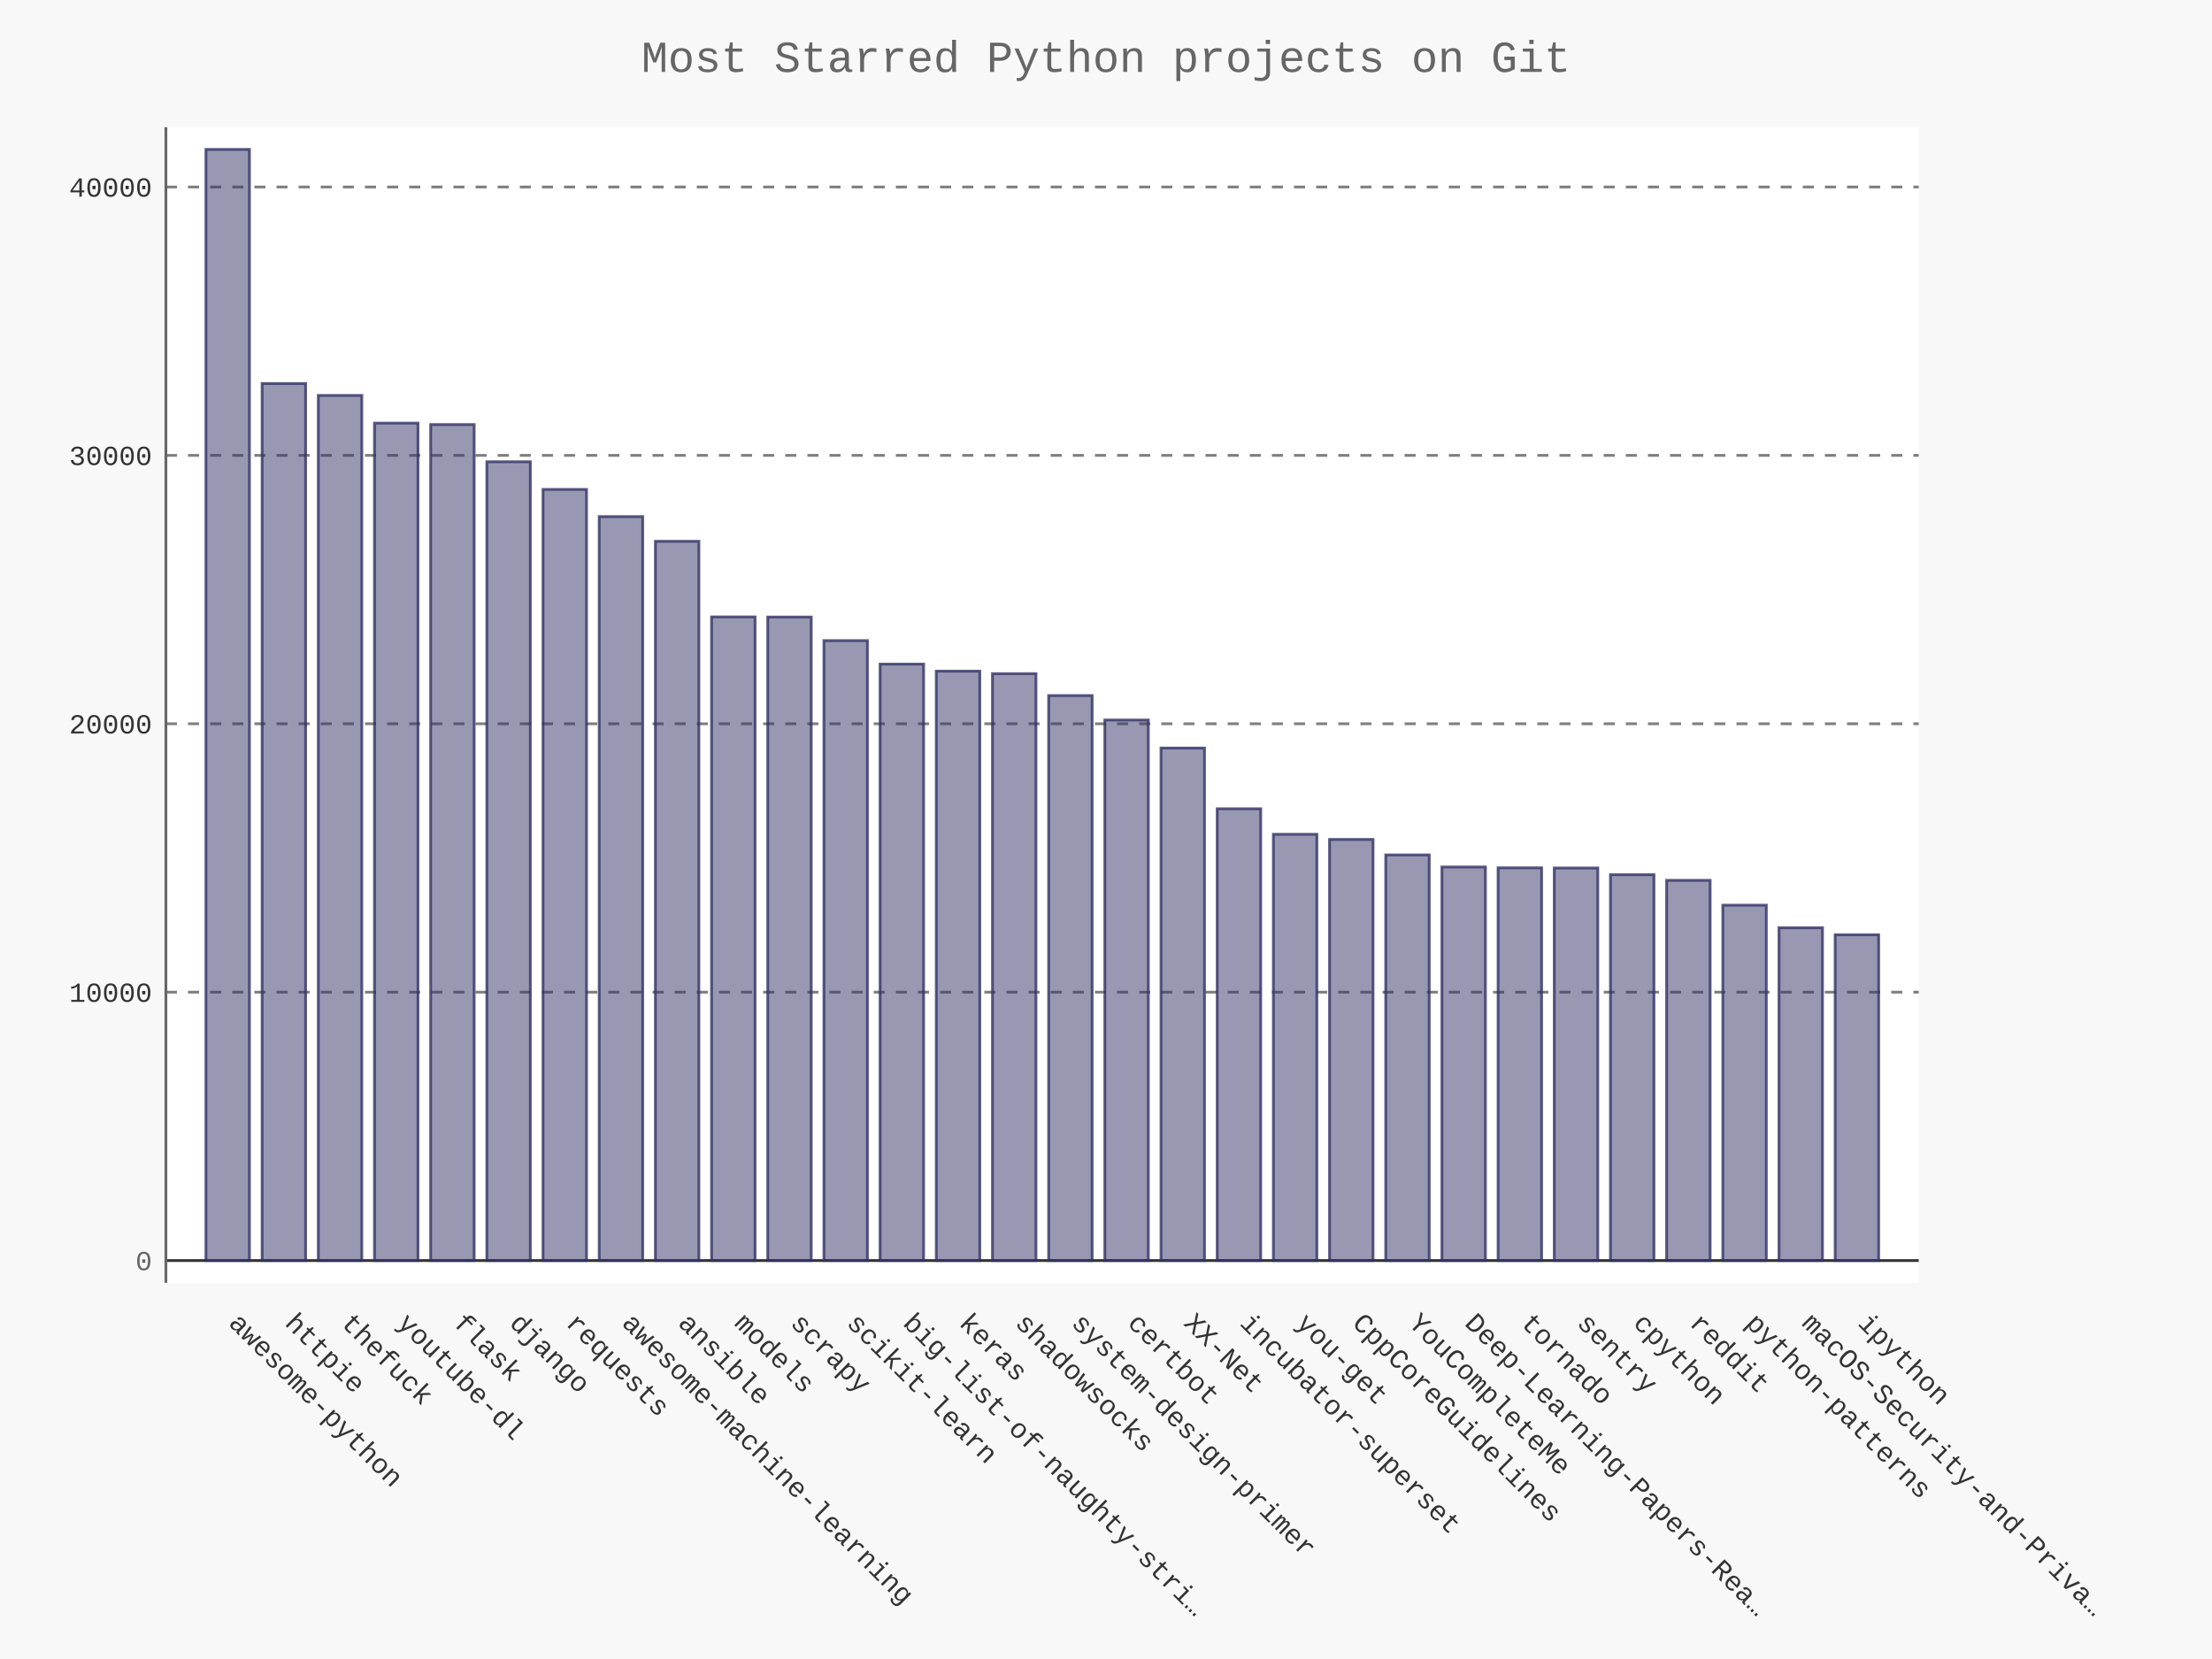
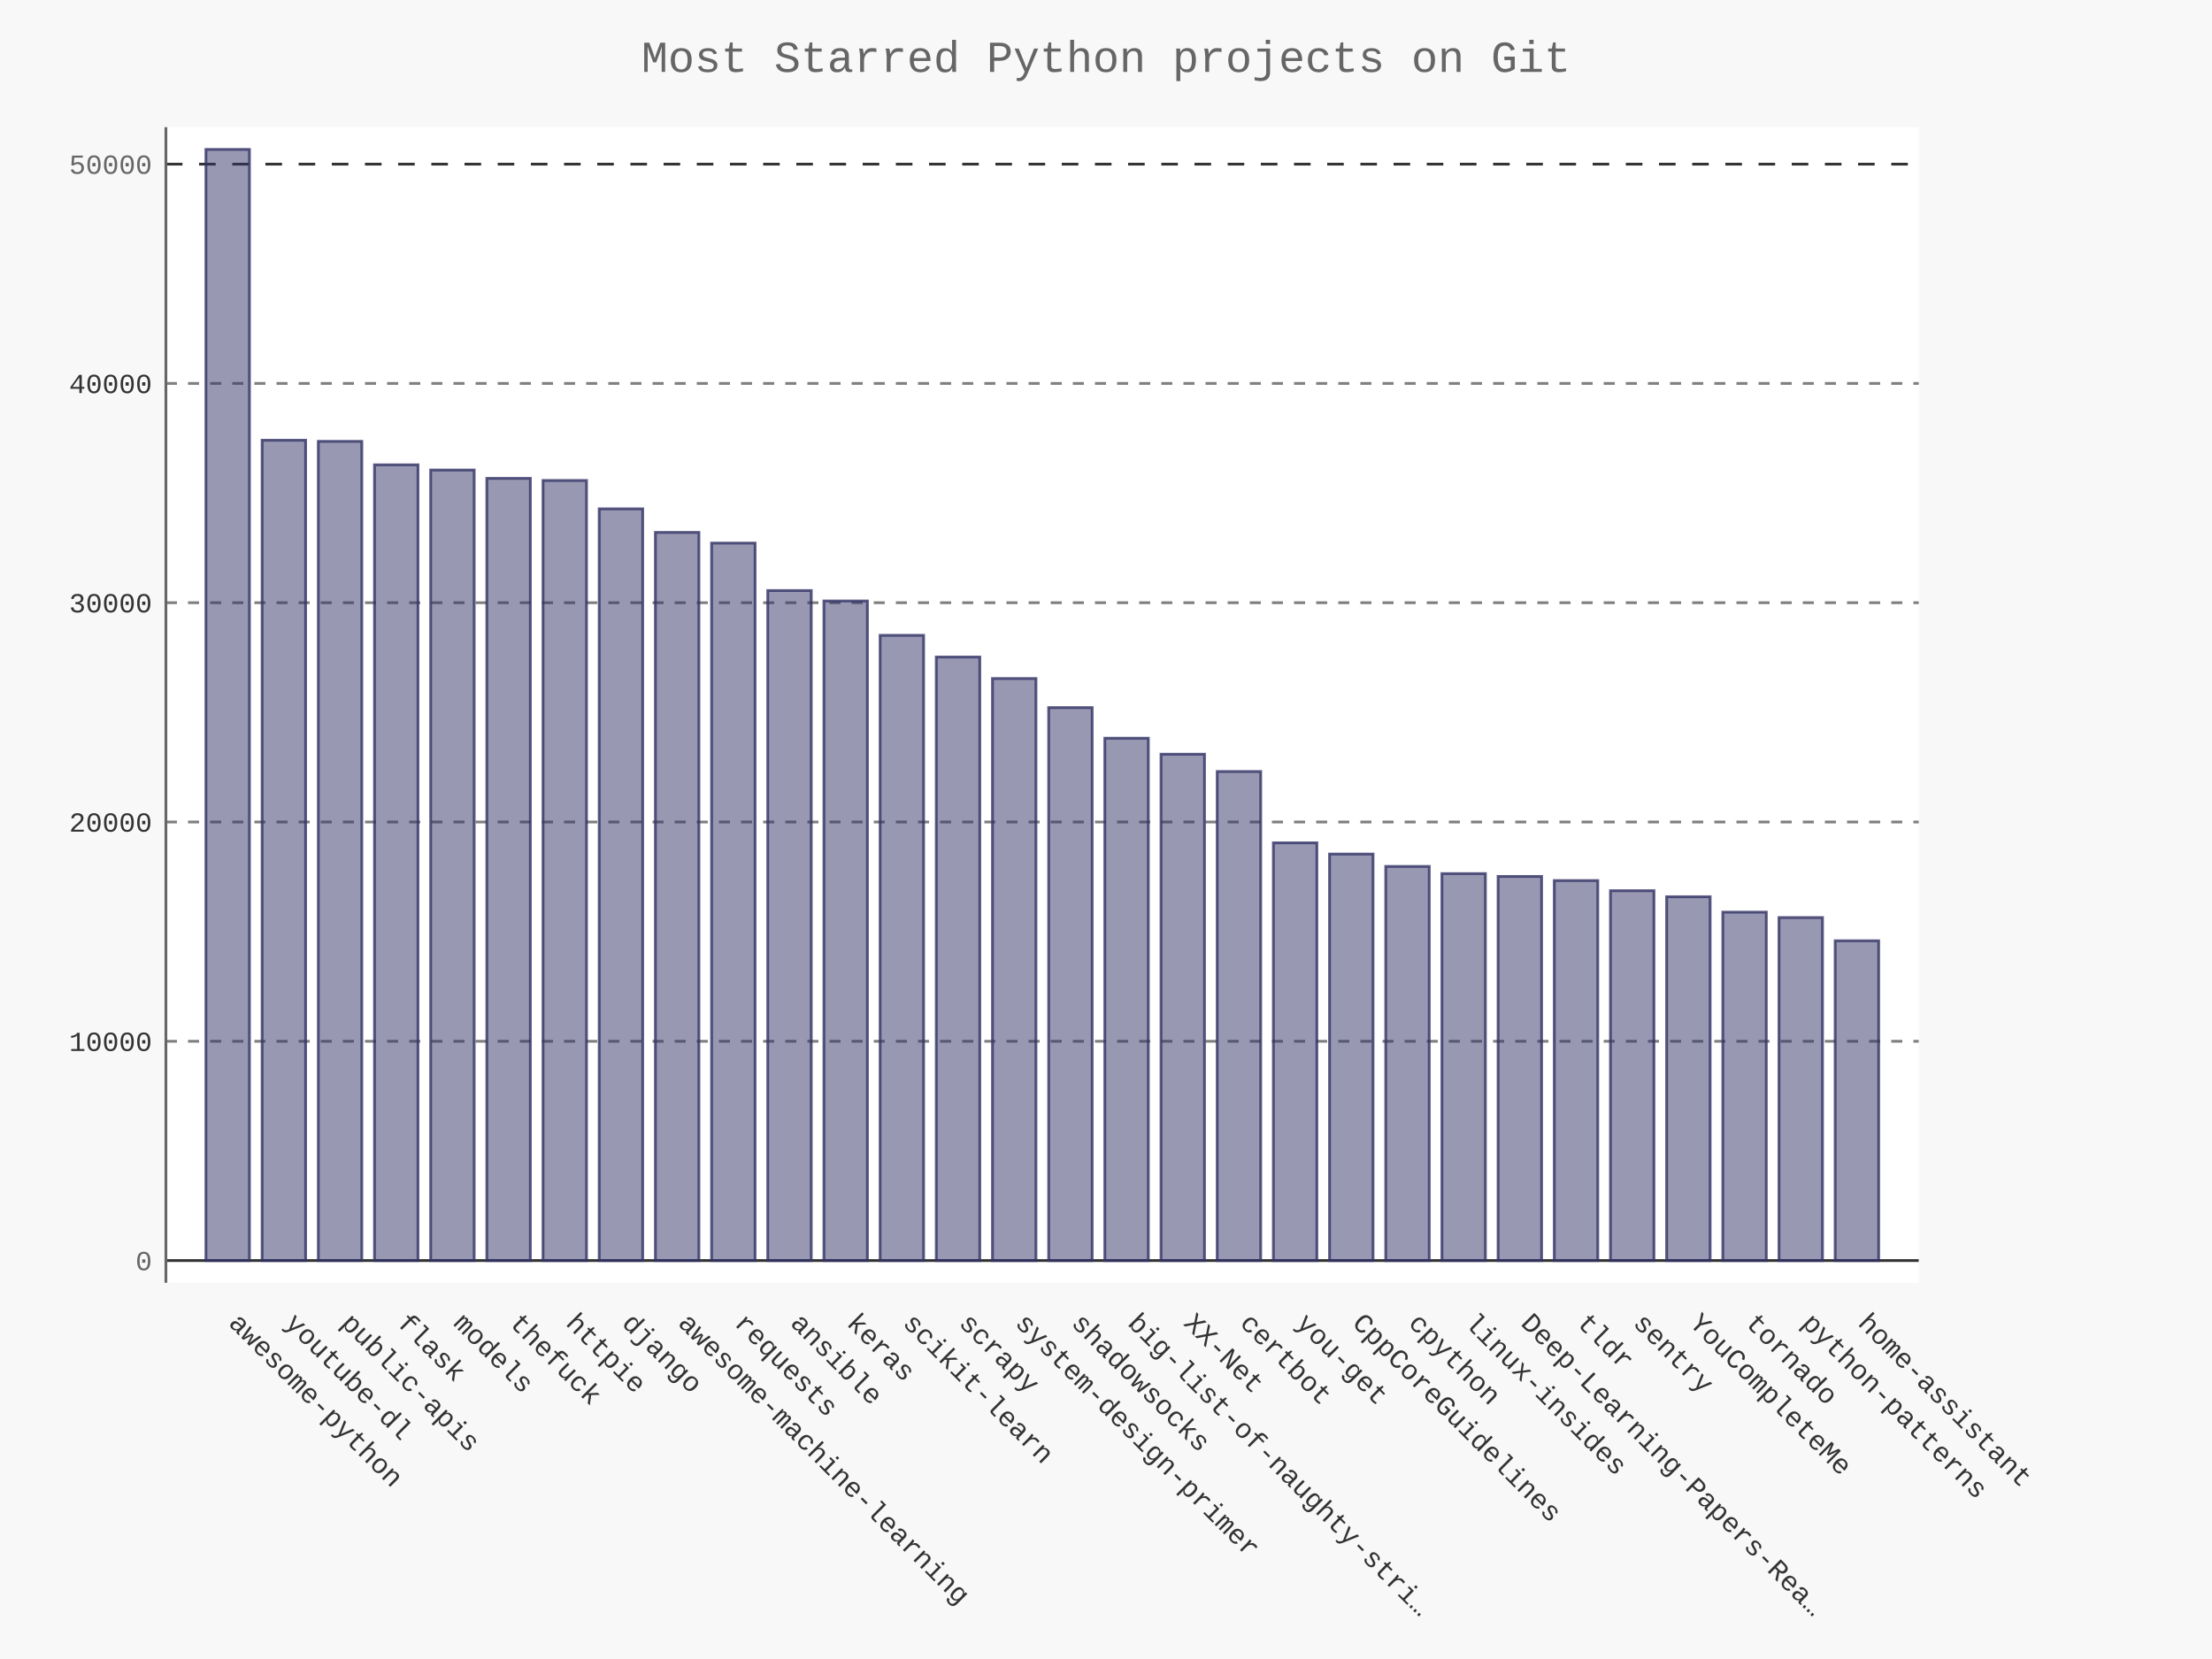
- <svg xmlns="http://www.w3.org/2000/svg" id="chart-572f6086-fde3-4adf-b93e-d4c67bb62455" class="pygal-chart" viewBox="0 0 800 600">
+ <svg xmlns="http://www.w3.org/2000/svg" id="chart-150a5e5c-9c2c-46eb-961f-26b9aa4d5cc7" class="pygal-chart" viewBox="0 0 800 600">
  <defs>
-     <style type="text/css">#chart-572f6086-fde3-4adf-b93e-d4c67bb62455{-webkit-user-select:none;-webkit-font-smoothing:antialiased;font-family:Consolas,"Liberation Mono",Menlo,Courier,monospace}#chart-572f6086-fde3-4adf-b93e-d4c67bb62455 .title{font-family:Consolas,"Liberation Mono",Menlo,Courier,monospace;font-size:16px}#chart-572f6086-fde3-4adf-b93e-d4c67bb62455 .legends .legend text{font-family:Consolas,"Liberation Mono",Menlo,Courier,monospace;font-size:14px}#chart-572f6086-fde3-4adf-b93e-d4c67bb62455 .axis text{font-family:Consolas,"Liberation Mono",Menlo,Courier,monospace;font-size:10px}#chart-572f6086-fde3-4adf-b93e-d4c67bb62455 .axis text.major{font-family:Consolas,"Liberation Mono",Menlo,Courier,monospace;font-size:10px}#chart-572f6086-fde3-4adf-b93e-d4c67bb62455 .text-overlay text.value{font-family:Consolas,"Liberation Mono",Menlo,Courier,monospace;font-size:16px}#chart-572f6086-fde3-4adf-b93e-d4c67bb62455 .text-overlay text.label{font-family:Consolas,"Liberation Mono",Menlo,Courier,monospace;font-size:10px}#chart-572f6086-fde3-4adf-b93e-d4c67bb62455 .tooltip{font-family:Consolas,"Liberation Mono",Menlo,Courier,monospace;font-size:14px}#chart-572f6086-fde3-4adf-b93e-d4c67bb62455 text.no_data{font-family:Consolas,"Liberation Mono",Menlo,Courier,monospace;font-size:64px}
- #chart-572f6086-fde3-4adf-b93e-d4c67bb62455{background-color:#f8f8f8}#chart-572f6086-fde3-4adf-b93e-d4c67bb62455 path,#chart-572f6086-fde3-4adf-b93e-d4c67bb62455 line,#chart-572f6086-fde3-4adf-b93e-d4c67bb62455 rect,#chart-572f6086-fde3-4adf-b93e-d4c67bb62455 circle{-webkit-transition:250ms ease-in;-moz-transition:250ms ease-in;transition:250ms ease-in}#chart-572f6086-fde3-4adf-b93e-d4c67bb62455 .graph &gt; .background{fill:#f8f8f8}#chart-572f6086-fde3-4adf-b93e-d4c67bb62455 .plot &gt; .background{fill:#ffffff}#chart-572f6086-fde3-4adf-b93e-d4c67bb62455 .graph{fill:#333}#chart-572f6086-fde3-4adf-b93e-d4c67bb62455 text.no_data{fill:#666}#chart-572f6086-fde3-4adf-b93e-d4c67bb62455 .title{fill:#666}#chart-572f6086-fde3-4adf-b93e-d4c67bb62455 .legends .legend text{fill:#333}#chart-572f6086-fde3-4adf-b93e-d4c67bb62455 .legends .legend:hover text{fill:#666}#chart-572f6086-fde3-4adf-b93e-d4c67bb62455 .axis .line{stroke:#666}#chart-572f6086-fde3-4adf-b93e-d4c67bb62455 .axis .guide.line{stroke:rgba(0,0,0,0.5)}#chart-572f6086-fde3-4adf-b93e-d4c67bb62455 .axis .major.line{stroke:#333}#chart-572f6086-fde3-4adf-b93e-d4c67bb62455 .axis text.major{fill:#666}#chart-572f6086-fde3-4adf-b93e-d4c67bb62455 .axis.y .guides:hover .guide.line,#chart-572f6086-fde3-4adf-b93e-d4c67bb62455 .line-graph .axis.x .guides:hover .guide.line,#chart-572f6086-fde3-4adf-b93e-d4c67bb62455 .stackedline-graph .axis.x .guides:hover .guide.line,#chart-572f6086-fde3-4adf-b93e-d4c67bb62455 .xy-graph .axis.x .guides:hover .guide.line{stroke:#666}#chart-572f6086-fde3-4adf-b93e-d4c67bb62455 .axis .guides:hover text{fill:#666}#chart-572f6086-fde3-4adf-b93e-d4c67bb62455 .reactive{fill-opacity:.5;stroke-opacity:.8}#chart-572f6086-fde3-4adf-b93e-d4c67bb62455 .ci{stroke:#333}#chart-572f6086-fde3-4adf-b93e-d4c67bb62455 .reactive.active,#chart-572f6086-fde3-4adf-b93e-d4c67bb62455 .active .reactive{fill-opacity:.9;stroke-opacity:.9;stroke-width:4}#chart-572f6086-fde3-4adf-b93e-d4c67bb62455 .ci .reactive.active{stroke-width:1.5}#chart-572f6086-fde3-4adf-b93e-d4c67bb62455 .series text{fill:#666}#chart-572f6086-fde3-4adf-b93e-d4c67bb62455 .tooltip rect{fill:#ffffff;stroke:#666;-webkit-transition:opacity 250ms ease-in;-moz-transition:opacity 250ms ease-in;transition:opacity 250ms ease-in}#chart-572f6086-fde3-4adf-b93e-d4c67bb62455 .tooltip .label{fill:#333}#chart-572f6086-fde3-4adf-b93e-d4c67bb62455 .tooltip .label{fill:#333}#chart-572f6086-fde3-4adf-b93e-d4c67bb62455 .tooltip .legend{font-size:.8em;fill:rgba(0,0,0,0.5)}#chart-572f6086-fde3-4adf-b93e-d4c67bb62455 .tooltip .x_label{font-size:.6em;fill:#666}#chart-572f6086-fde3-4adf-b93e-d4c67bb62455 .tooltip .xlink{font-size:.5em;text-decoration:underline}#chart-572f6086-fde3-4adf-b93e-d4c67bb62455 .tooltip .value{font-size:1.5em}#chart-572f6086-fde3-4adf-b93e-d4c67bb62455 .bound{font-size:.5em}#chart-572f6086-fde3-4adf-b93e-d4c67bb62455 .max-value{font-size:.75em;fill:rgba(0,0,0,0.5)}#chart-572f6086-fde3-4adf-b93e-d4c67bb62455 .map-element{fill:#ffffff;stroke:rgba(0,0,0,0.5) !important}#chart-572f6086-fde3-4adf-b93e-d4c67bb62455 .map-element .reactive{fill-opacity:inherit;stroke-opacity:inherit}#chart-572f6086-fde3-4adf-b93e-d4c67bb62455 .color-0,#chart-572f6086-fde3-4adf-b93e-d4c67bb62455 .color-0 a:visited{stroke:#333366;fill:#333366}#chart-572f6086-fde3-4adf-b93e-d4c67bb62455 .text-overlay .color-0 text{fill:black}
- #chart-572f6086-fde3-4adf-b93e-d4c67bb62455 text.no_data{text-anchor:middle}#chart-572f6086-fde3-4adf-b93e-d4c67bb62455 .guide.line{fill:none}#chart-572f6086-fde3-4adf-b93e-d4c67bb62455 .centered{text-anchor:middle}#chart-572f6086-fde3-4adf-b93e-d4c67bb62455 .title{text-anchor:middle}#chart-572f6086-fde3-4adf-b93e-d4c67bb62455 .legends .legend text{fill-opacity:1}#chart-572f6086-fde3-4adf-b93e-d4c67bb62455 .axis.x text{text-anchor:middle}#chart-572f6086-fde3-4adf-b93e-d4c67bb62455 .axis.x:not(.web) text[transform]{text-anchor:start}#chart-572f6086-fde3-4adf-b93e-d4c67bb62455 .axis.x:not(.web) text[transform].backwards{text-anchor:end}#chart-572f6086-fde3-4adf-b93e-d4c67bb62455 .axis.y text{text-anchor:end}#chart-572f6086-fde3-4adf-b93e-d4c67bb62455 .axis.y text[transform].backwards{text-anchor:start}#chart-572f6086-fde3-4adf-b93e-d4c67bb62455 .axis.y2 text{text-anchor:start}#chart-572f6086-fde3-4adf-b93e-d4c67bb62455 .axis.y2 text[transform].backwards{text-anchor:end}#chart-572f6086-fde3-4adf-b93e-d4c67bb62455 .axis .guide.line{stroke-dasharray:4,4}#chart-572f6086-fde3-4adf-b93e-d4c67bb62455 .axis .major.guide.line{stroke-dasharray:6,6}#chart-572f6086-fde3-4adf-b93e-d4c67bb62455 .horizontal .axis.y .guide.line,#chart-572f6086-fde3-4adf-b93e-d4c67bb62455 .horizontal .axis.y2 .guide.line,#chart-572f6086-fde3-4adf-b93e-d4c67bb62455 .vertical .axis.x .guide.line{opacity:0}#chart-572f6086-fde3-4adf-b93e-d4c67bb62455 .horizontal .axis.always_show .guide.line,#chart-572f6086-fde3-4adf-b93e-d4c67bb62455 .vertical .axis.always_show .guide.line{opacity:1 !important}#chart-572f6086-fde3-4adf-b93e-d4c67bb62455 .axis.y .guides:hover .guide.line,#chart-572f6086-fde3-4adf-b93e-d4c67bb62455 .axis.y2 .guides:hover .guide.line,#chart-572f6086-fde3-4adf-b93e-d4c67bb62455 .axis.x .guides:hover .guide.line{opacity:1}#chart-572f6086-fde3-4adf-b93e-d4c67bb62455 .axis .guides:hover text{opacity:1}#chart-572f6086-fde3-4adf-b93e-d4c67bb62455 .nofill{fill:none}#chart-572f6086-fde3-4adf-b93e-d4c67bb62455 .subtle-fill{fill-opacity:.2}#chart-572f6086-fde3-4adf-b93e-d4c67bb62455 .dot{stroke-width:1px;fill-opacity:1}#chart-572f6086-fde3-4adf-b93e-d4c67bb62455 .dot.active{stroke-width:5px}#chart-572f6086-fde3-4adf-b93e-d4c67bb62455 .dot.negative{fill:transparent}#chart-572f6086-fde3-4adf-b93e-d4c67bb62455 text,#chart-572f6086-fde3-4adf-b93e-d4c67bb62455 tspan{stroke:none !important}#chart-572f6086-fde3-4adf-b93e-d4c67bb62455 .series text.active{opacity:1}#chart-572f6086-fde3-4adf-b93e-d4c67bb62455 .tooltip rect{fill-opacity:.95;stroke-width:.5}#chart-572f6086-fde3-4adf-b93e-d4c67bb62455 .tooltip text{fill-opacity:1}#chart-572f6086-fde3-4adf-b93e-d4c67bb62455 .showable{visibility:hidden}#chart-572f6086-fde3-4adf-b93e-d4c67bb62455 .showable.shown{visibility:visible}#chart-572f6086-fde3-4adf-b93e-d4c67bb62455 .gauge-background{fill:rgba(229,229,229,1);stroke:none}#chart-572f6086-fde3-4adf-b93e-d4c67bb62455 .bg-lines{stroke:#f8f8f8;stroke-width:2px}</style>
+     <style type="text/css">#chart-150a5e5c-9c2c-46eb-961f-26b9aa4d5cc7{-webkit-user-select:none;-webkit-font-smoothing:antialiased;font-family:Consolas,"Liberation Mono",Menlo,Courier,monospace}#chart-150a5e5c-9c2c-46eb-961f-26b9aa4d5cc7 .title{font-family:Consolas,"Liberation Mono",Menlo,Courier,monospace;font-size:16px}#chart-150a5e5c-9c2c-46eb-961f-26b9aa4d5cc7 .legends .legend text{font-family:Consolas,"Liberation Mono",Menlo,Courier,monospace;font-size:14px}#chart-150a5e5c-9c2c-46eb-961f-26b9aa4d5cc7 .axis text{font-family:Consolas,"Liberation Mono",Menlo,Courier,monospace;font-size:10px}#chart-150a5e5c-9c2c-46eb-961f-26b9aa4d5cc7 .axis text.major{font-family:Consolas,"Liberation Mono",Menlo,Courier,monospace;font-size:10px}#chart-150a5e5c-9c2c-46eb-961f-26b9aa4d5cc7 .text-overlay text.value{font-family:Consolas,"Liberation Mono",Menlo,Courier,monospace;font-size:16px}#chart-150a5e5c-9c2c-46eb-961f-26b9aa4d5cc7 .text-overlay text.label{font-family:Consolas,"Liberation Mono",Menlo,Courier,monospace;font-size:10px}#chart-150a5e5c-9c2c-46eb-961f-26b9aa4d5cc7 .tooltip{font-family:Consolas,"Liberation Mono",Menlo,Courier,monospace;font-size:14px}#chart-150a5e5c-9c2c-46eb-961f-26b9aa4d5cc7 text.no_data{font-family:Consolas,"Liberation Mono",Menlo,Courier,monospace;font-size:64px}
+ #chart-150a5e5c-9c2c-46eb-961f-26b9aa4d5cc7{background-color:#f8f8f8}#chart-150a5e5c-9c2c-46eb-961f-26b9aa4d5cc7 path,#chart-150a5e5c-9c2c-46eb-961f-26b9aa4d5cc7 line,#chart-150a5e5c-9c2c-46eb-961f-26b9aa4d5cc7 rect,#chart-150a5e5c-9c2c-46eb-961f-26b9aa4d5cc7 circle{-webkit-transition:250ms ease-in;-moz-transition:250ms ease-in;transition:250ms ease-in}#chart-150a5e5c-9c2c-46eb-961f-26b9aa4d5cc7 .graph &gt; .background{fill:#f8f8f8}#chart-150a5e5c-9c2c-46eb-961f-26b9aa4d5cc7 .plot &gt; .background{fill:#ffffff}#chart-150a5e5c-9c2c-46eb-961f-26b9aa4d5cc7 .graph{fill:#333}#chart-150a5e5c-9c2c-46eb-961f-26b9aa4d5cc7 text.no_data{fill:#666}#chart-150a5e5c-9c2c-46eb-961f-26b9aa4d5cc7 .title{fill:#666}#chart-150a5e5c-9c2c-46eb-961f-26b9aa4d5cc7 .legends .legend text{fill:#333}#chart-150a5e5c-9c2c-46eb-961f-26b9aa4d5cc7 .legends .legend:hover text{fill:#666}#chart-150a5e5c-9c2c-46eb-961f-26b9aa4d5cc7 .axis .line{stroke:#666}#chart-150a5e5c-9c2c-46eb-961f-26b9aa4d5cc7 .axis .guide.line{stroke:rgba(0,0,0,0.5)}#chart-150a5e5c-9c2c-46eb-961f-26b9aa4d5cc7 .axis .major.line{stroke:#333}#chart-150a5e5c-9c2c-46eb-961f-26b9aa4d5cc7 .axis text.major{fill:#666}#chart-150a5e5c-9c2c-46eb-961f-26b9aa4d5cc7 .axis.y .guides:hover .guide.line,#chart-150a5e5c-9c2c-46eb-961f-26b9aa4d5cc7 .line-graph .axis.x .guides:hover .guide.line,#chart-150a5e5c-9c2c-46eb-961f-26b9aa4d5cc7 .stackedline-graph .axis.x .guides:hover .guide.line,#chart-150a5e5c-9c2c-46eb-961f-26b9aa4d5cc7 .xy-graph .axis.x .guides:hover .guide.line{stroke:#666}#chart-150a5e5c-9c2c-46eb-961f-26b9aa4d5cc7 .axis .guides:hover text{fill:#666}#chart-150a5e5c-9c2c-46eb-961f-26b9aa4d5cc7 .reactive{fill-opacity:.5;stroke-opacity:.8}#chart-150a5e5c-9c2c-46eb-961f-26b9aa4d5cc7 .ci{stroke:#333}#chart-150a5e5c-9c2c-46eb-961f-26b9aa4d5cc7 .reactive.active,#chart-150a5e5c-9c2c-46eb-961f-26b9aa4d5cc7 .active .reactive{fill-opacity:.9;stroke-opacity:.9;stroke-width:4}#chart-150a5e5c-9c2c-46eb-961f-26b9aa4d5cc7 .ci .reactive.active{stroke-width:1.5}#chart-150a5e5c-9c2c-46eb-961f-26b9aa4d5cc7 .series text{fill:#666}#chart-150a5e5c-9c2c-46eb-961f-26b9aa4d5cc7 .tooltip rect{fill:#ffffff;stroke:#666;-webkit-transition:opacity 250ms ease-in;-moz-transition:opacity 250ms ease-in;transition:opacity 250ms ease-in}#chart-150a5e5c-9c2c-46eb-961f-26b9aa4d5cc7 .tooltip .label{fill:#333}#chart-150a5e5c-9c2c-46eb-961f-26b9aa4d5cc7 .tooltip .label{fill:#333}#chart-150a5e5c-9c2c-46eb-961f-26b9aa4d5cc7 .tooltip .legend{font-size:.8em;fill:rgba(0,0,0,0.5)}#chart-150a5e5c-9c2c-46eb-961f-26b9aa4d5cc7 .tooltip .x_label{font-size:.6em;fill:#666}#chart-150a5e5c-9c2c-46eb-961f-26b9aa4d5cc7 .tooltip .xlink{font-size:.5em;text-decoration:underline}#chart-150a5e5c-9c2c-46eb-961f-26b9aa4d5cc7 .tooltip .value{font-size:1.5em}#chart-150a5e5c-9c2c-46eb-961f-26b9aa4d5cc7 .bound{font-size:.5em}#chart-150a5e5c-9c2c-46eb-961f-26b9aa4d5cc7 .max-value{font-size:.75em;fill:rgba(0,0,0,0.5)}#chart-150a5e5c-9c2c-46eb-961f-26b9aa4d5cc7 .map-element{fill:#ffffff;stroke:rgba(0,0,0,0.5) !important}#chart-150a5e5c-9c2c-46eb-961f-26b9aa4d5cc7 .map-element .reactive{fill-opacity:inherit;stroke-opacity:inherit}#chart-150a5e5c-9c2c-46eb-961f-26b9aa4d5cc7 .color-0,#chart-150a5e5c-9c2c-46eb-961f-26b9aa4d5cc7 .color-0 a:visited{stroke:#333366;fill:#333366}#chart-150a5e5c-9c2c-46eb-961f-26b9aa4d5cc7 .text-overlay .color-0 text{fill:black}
+ #chart-150a5e5c-9c2c-46eb-961f-26b9aa4d5cc7 text.no_data{text-anchor:middle}#chart-150a5e5c-9c2c-46eb-961f-26b9aa4d5cc7 .guide.line{fill:none}#chart-150a5e5c-9c2c-46eb-961f-26b9aa4d5cc7 .centered{text-anchor:middle}#chart-150a5e5c-9c2c-46eb-961f-26b9aa4d5cc7 .title{text-anchor:middle}#chart-150a5e5c-9c2c-46eb-961f-26b9aa4d5cc7 .legends .legend text{fill-opacity:1}#chart-150a5e5c-9c2c-46eb-961f-26b9aa4d5cc7 .axis.x text{text-anchor:middle}#chart-150a5e5c-9c2c-46eb-961f-26b9aa4d5cc7 .axis.x:not(.web) text[transform]{text-anchor:start}#chart-150a5e5c-9c2c-46eb-961f-26b9aa4d5cc7 .axis.x:not(.web) text[transform].backwards{text-anchor:end}#chart-150a5e5c-9c2c-46eb-961f-26b9aa4d5cc7 .axis.y text{text-anchor:end}#chart-150a5e5c-9c2c-46eb-961f-26b9aa4d5cc7 .axis.y text[transform].backwards{text-anchor:start}#chart-150a5e5c-9c2c-46eb-961f-26b9aa4d5cc7 .axis.y2 text{text-anchor:start}#chart-150a5e5c-9c2c-46eb-961f-26b9aa4d5cc7 .axis.y2 text[transform].backwards{text-anchor:end}#chart-150a5e5c-9c2c-46eb-961f-26b9aa4d5cc7 .axis .guide.line{stroke-dasharray:4,4}#chart-150a5e5c-9c2c-46eb-961f-26b9aa4d5cc7 .axis .major.guide.line{stroke-dasharray:6,6}#chart-150a5e5c-9c2c-46eb-961f-26b9aa4d5cc7 .horizontal .axis.y .guide.line,#chart-150a5e5c-9c2c-46eb-961f-26b9aa4d5cc7 .horizontal .axis.y2 .guide.line,#chart-150a5e5c-9c2c-46eb-961f-26b9aa4d5cc7 .vertical .axis.x .guide.line{opacity:0}#chart-150a5e5c-9c2c-46eb-961f-26b9aa4d5cc7 .horizontal .axis.always_show .guide.line,#chart-150a5e5c-9c2c-46eb-961f-26b9aa4d5cc7 .vertical .axis.always_show .guide.line{opacity:1 !important}#chart-150a5e5c-9c2c-46eb-961f-26b9aa4d5cc7 .axis.y .guides:hover .guide.line,#chart-150a5e5c-9c2c-46eb-961f-26b9aa4d5cc7 .axis.y2 .guides:hover .guide.line,#chart-150a5e5c-9c2c-46eb-961f-26b9aa4d5cc7 .axis.x .guides:hover .guide.line{opacity:1}#chart-150a5e5c-9c2c-46eb-961f-26b9aa4d5cc7 .axis .guides:hover text{opacity:1}#chart-150a5e5c-9c2c-46eb-961f-26b9aa4d5cc7 .nofill{fill:none}#chart-150a5e5c-9c2c-46eb-961f-26b9aa4d5cc7 .subtle-fill{fill-opacity:.2}#chart-150a5e5c-9c2c-46eb-961f-26b9aa4d5cc7 .dot{stroke-width:1px;fill-opacity:1}#chart-150a5e5c-9c2c-46eb-961f-26b9aa4d5cc7 .dot.active{stroke-width:5px}#chart-150a5e5c-9c2c-46eb-961f-26b9aa4d5cc7 .dot.negative{fill:transparent}#chart-150a5e5c-9c2c-46eb-961f-26b9aa4d5cc7 text,#chart-150a5e5c-9c2c-46eb-961f-26b9aa4d5cc7 tspan{stroke:none !important}#chart-150a5e5c-9c2c-46eb-961f-26b9aa4d5cc7 .series text.active{opacity:1}#chart-150a5e5c-9c2c-46eb-961f-26b9aa4d5cc7 .tooltip rect{fill-opacity:.95;stroke-width:.5}#chart-150a5e5c-9c2c-46eb-961f-26b9aa4d5cc7 .tooltip text{fill-opacity:1}#chart-150a5e5c-9c2c-46eb-961f-26b9aa4d5cc7 .showable{visibility:hidden}#chart-150a5e5c-9c2c-46eb-961f-26b9aa4d5cc7 .showable.shown{visibility:visible}#chart-150a5e5c-9c2c-46eb-961f-26b9aa4d5cc7 .gauge-background{fill:rgba(229,229,229,1);stroke:none}#chart-150a5e5c-9c2c-46eb-961f-26b9aa4d5cc7 .bg-lines{stroke:#f8f8f8;stroke-width:2px}</style>
  </defs>
  <g class="graph bar-graph vertical">
    <rect class="background" height="600" width="800" x="0" y="0" />
    <g class="plot" transform="translate(60, 46)">
      <rect class="background" height="417.934" width="633.934" x="0" y="0" />
      <g class="axis y always_show">
        <g class="guides">
          <path class="axis major line" d="M0 409.897 h633.934" />
          <text class="major" x="-5" y="413.397">0</text>
        </g>
        <g class="guides">
-           <path class="guide line" d="M0 312.829 h633.934" />
-           <text class="" x="-5" y="316.329">10000</text>
-         </g>
-         <g class="guides">
-           <path class="guide line" d="M0 215.762 h633.934" />
-           <text class="" x="-5" y="219.262">20000</text>
-         </g>
-         <g class="guides">
-           <path class="guide line" d="M0 118.694 h633.934" />
-           <text class="" x="-5" y="122.194">30000</text>
-         </g>
-         <g class="guides">
-           <path class="guide line" d="M0 21.627 h633.934" />
-           <text class="" x="-5" y="25.127">40000</text>
+           <path class="guide line" d="M0 330.591 h633.934" />
+           <text class="" x="-5" y="334.091">10000</text>
+         </g>
+         <g class="guides">
+           <path class="guide line" d="M0 251.285 h633.934" />
+           <text class="" x="-5" y="254.785">20000</text>
+         </g>
+         <g class="guides">
+           <path class="guide line" d="M0 171.979 h633.934" />
+           <text class="" x="-5" y="175.479">30000</text>
+         </g>
+         <g class="guides">
+           <path class="guide line" d="M0 92.673 h633.934" />
+           <text class="" x="-5" y="96.173">40000</text>
+         </g>
+         <g class="guides">
+           <path class="major guide line" d="M0 13.367 h633.934" />
+           <text class="major" x="-5" y="16.867">50000</text>
        </g>
      </g>
      <g class="axis x">
        <path class="line" d="M0 0 v417.934" />
        <g class="guides">
          <path class="guide line" d="M22.35 0 v417.934" />
          <text class="" x="22.35" y="432.934" transform="rotate(45 22.35024 432.934)">awesome-python</text>
        </g>
        <g class="guides">
          <path class="guide line" d="M42.669 0 v417.934" />
-           <text class="" x="42.669" y="432.934" transform="rotate(45 42.66863 432.934)">httpie</text>
+           <text class="" x="42.669" y="432.934" transform="rotate(45 42.66863 432.934)">youtube-dl</text>
        </g>
        <g class="guides">
          <path class="guide line" d="M62.987 0 v417.934" />
-           <text class="" x="62.987" y="432.934" transform="rotate(45 62.98703 432.934)">thefuck</text>
+           <text class="" x="62.987" y="432.934" transform="rotate(45 62.98703 432.934)">public-apis</text>
        </g>
        <g class="guides">
          <path class="guide line" d="M83.305 0 v417.934" />
-           <text class="" x="83.305" y="432.934" transform="rotate(45 83.30543 432.934)">youtube-dl</text>
+           <text class="" x="83.305" y="432.934" transform="rotate(45 83.30543 432.934)">flask</text>
        </g>
        <g class="guides">
          <path class="guide line" d="M103.624 0 v417.934" />
-           <text class="" x="103.624" y="432.934" transform="rotate(45 103.6238 432.934)">flask</text>
+           <text class="" x="103.624" y="432.934" transform="rotate(45 103.6238 432.934)">models</text>
        </g>
        <g class="guides">
          <path class="guide line" d="M123.942 0 v417.934" />
-           <text class="" x="123.942" y="432.934" transform="rotate(45 123.9422 432.934)">django</text>
+           <text class="" x="123.942" y="432.934" transform="rotate(45 123.9422 432.934)">thefuck</text>
        </g>
        <g class="guides">
          <path class="guide line" d="M144.261 0 v417.934" />
-           <text class="" x="144.261" y="432.934" transform="rotate(45 144.2606 432.934)">requests</text>
+           <text class="" x="144.261" y="432.934" transform="rotate(45 144.2606 432.934)">httpie</text>
        </g>
        <g class="guides">
          <path class="guide line" d="M164.579 0 v417.934" />
-           <text class="" x="164.579" y="432.934" transform="rotate(45 164.579 432.934)">awesome-machine-learning</text>
+           <text class="" x="164.579" y="432.934" transform="rotate(45 164.579 432.934)">django</text>
        </g>
        <g class="guides">
          <path class="guide line" d="M184.897 0 v417.934" />
-           <text class="" x="184.897" y="432.934" transform="rotate(45 184.8974 432.934)">ansible</text>
+           <text class="" x="184.897" y="432.934" transform="rotate(45 184.8974 432.934)">awesome-machine-learning</text>
        </g>
        <g class="guides">
          <path class="guide line" d="M205.216 0 v417.934" />
-           <text class="" x="205.216" y="432.934" transform="rotate(45 205.2158 432.934)">models</text>
+           <text class="" x="205.216" y="432.934" transform="rotate(45 205.2158 432.934)">requests</text>
        </g>
        <g class="guides">
          <path class="guide line" d="M225.534 0 v417.934" />
-           <text class="" x="225.534" y="432.934" transform="rotate(45 225.5342 432.934)">scrapy</text>
+           <text class="" x="225.534" y="432.934" transform="rotate(45 225.5342 432.934)">ansible</text>
        </g>
        <g class="guides">
          <path class="guide line" d="M245.853 0 v417.934" />
-           <text class="" x="245.853" y="432.934" transform="rotate(45 245.8526 432.934)">scikit-learn</text>
+           <text class="" x="245.853" y="432.934" transform="rotate(45 245.8526 432.934)">keras</text>
        </g>
        <g class="guides">
          <path class="guide line" d="M266.171 0 v417.934" />
-           <text class="" x="266.171" y="432.934" transform="rotate(45 266.171 432.934)">big-list-of-naughty-stri…</text>
+           <text class="" x="266.171" y="432.934" transform="rotate(45 266.171 432.934)">scikit-learn</text>
        </g>
        <g class="guides">
          <path class="guide line" d="M286.489 0 v417.934" />
-           <text class="" x="286.489" y="432.934" transform="rotate(45 286.4894 432.934)">keras</text>
+           <text class="" x="286.489" y="432.934" transform="rotate(45 286.4894 432.934)">scrapy</text>
        </g>
        <g class="guides">
          <path class="guide line" d="M306.808 0 v417.934" />
-           <text class="" x="306.808" y="432.934" transform="rotate(45 306.8078 432.934)">shadowsocks</text>
+           <text class="" x="306.808" y="432.934" transform="rotate(45 306.8078 432.934)">system-design-primer</text>
        </g>
        <g class="guides">
          <path class="guide line" d="M327.126 0 v417.934" />
-           <text class="" x="327.126" y="432.934" transform="rotate(45 327.1262 432.934)">system-design-primer</text>
+           <text class="" x="327.126" y="432.934" transform="rotate(45 327.1262 432.934)">shadowsocks</text>
        </g>
        <g class="guides">
          <path class="guide line" d="M347.445 0 v417.934" />
-           <text class="" x="347.445" y="432.934" transform="rotate(45 347.4446 432.934)">certbot</text>
+           <text class="" x="347.445" y="432.934" transform="rotate(45 347.4446 432.934)">big-list-of-naughty-stri…</text>
        </g>
        <g class="guides">
          <path class="guide line" d="M367.763 0 v417.934" />
          <text class="" x="367.763" y="432.934" transform="rotate(45 367.763 432.934)">XX-Net</text>
        </g>
        <g class="guides">
          <path class="guide line" d="M388.081 0 v417.934" />
-           <text class="" x="388.081" y="432.934" transform="rotate(45 388.0814 432.934)">incubator-superset</text>
+           <text class="" x="388.081" y="432.934" transform="rotate(45 388.0814 432.934)">certbot</text>
        </g>
        <g class="guides">
          <path class="guide line" d="M408.4 0 v417.934" />
          <text class="" x="408.4" y="432.934" transform="rotate(45 408.3998 432.934)">you-get</text>
        </g>
        <g class="guides">
          <path class="guide line" d="M428.718 0 v417.934" />
          <text class="" x="428.718" y="432.934" transform="rotate(45 428.7182 432.934)">CppCoreGuidelines</text>
        </g>
        <g class="guides">
          <path class="guide line" d="M449.037 0 v417.934" />
-           <text class="" x="449.037" y="432.934" transform="rotate(45 449.0366 432.934)">YouCompleteMe</text>
+           <text class="" x="449.037" y="432.934" transform="rotate(45 449.0366 432.934)">cpython</text>
        </g>
        <g class="guides">
          <path class="guide line" d="M469.355 0 v417.934" />
-           <text class="" x="469.355" y="432.934" transform="rotate(45 469.355 432.934)">Deep-Learning-Papers-Rea…</text>
+           <text class="" x="469.355" y="432.934" transform="rotate(45 469.355 432.934)">linux-insides</text>
        </g>
        <g class="guides">
          <path class="guide line" d="M489.673 0 v417.934" />
-           <text class="" x="489.673" y="432.934" transform="rotate(45 489.6734 432.934)">tornado</text>
+           <text class="" x="489.673" y="432.934" transform="rotate(45 489.6734 432.934)">Deep-Learning-Papers-Rea…</text>
        </g>
        <g class="guides">
          <path class="guide line" d="M509.992 0 v417.934" />
-           <text class="" x="509.992" y="432.934" transform="rotate(45 509.9918 432.934)">sentry</text>
+           <text class="" x="509.992" y="432.934" transform="rotate(45 509.9918 432.934)">tldr</text>
        </g>
        <g class="guides">
          <path class="guide line" d="M530.31 0 v417.934" />
-           <text class="" x="530.31" y="432.934" transform="rotate(45 530.3102 432.934)">cpython</text>
+           <text class="" x="530.31" y="432.934" transform="rotate(45 530.3102 432.934)">sentry</text>
        </g>
        <g class="guides">
          <path class="guide line" d="M550.629 0 v417.934" />
-           <text class="" x="550.629" y="432.934" transform="rotate(45 550.6286 432.934)">reddit</text>
+           <text class="" x="550.629" y="432.934" transform="rotate(45 550.6286 432.934)">YouCompleteMe</text>
        </g>
        <g class="guides">
          <path class="guide line" d="M570.947 0 v417.934" />
-           <text class="" x="570.947" y="432.934" transform="rotate(45 570.947 432.934)">python-patterns</text>
+           <text class="" x="570.947" y="432.934" transform="rotate(45 570.947 432.934)">tornado</text>
        </g>
        <g class="guides">
          <path class="guide line" d="M591.265 0 v417.934" />
-           <text class="" x="591.265" y="432.934" transform="rotate(45 591.2653 432.934)">macOS-Security-and-Priva…</text>
+           <text class="" x="591.265" y="432.934" transform="rotate(45 591.2653 432.934)">python-patterns</text>
        </g>
        <g class="guides">
          <path class="guide line" d="M611.584 0 v417.934" />
-           <text class="" x="611.584" y="432.934" transform="rotate(45 611.5837 432.934)">ipython</text>
+           <text class="" x="611.584" y="432.934" transform="rotate(45 611.5837 432.934)">home-assistant</text>
        </g>
      </g>
      <g class="series serie-0 color-0">
        <g class="bars">
          <g class="bar">
            <rect class="rect reactive tooltip-trigger" height="401.86" rx="0" ry="0" width="15.735" x="14.483" y="8.037" />
          </g>
          <g class="bar">
-             <rect class="rect reactive tooltip-trigger" height="317.188" rx="0" ry="0" width="15.735" x="34.801" y="92.709" />
-           </g>
-           <g class="bar">
-             <rect class="rect reactive tooltip-trigger" height="312.887" rx="0" ry="0" width="15.735" x="55.12" y="97.009" />
-           </g>
-           <g class="bar">
-             <rect class="rect reactive tooltip-trigger" height="302.87" rx="0" ry="0" width="15.735" x="75.438" y="107.027" />
-           </g>
-           <g class="bar">
-             <rect class="rect reactive tooltip-trigger" height="302.356" rx="0" ry="0" width="15.735" x="95.757" y="107.541" />
-           </g>
-           <g class="bar">
-             <rect class="rect reactive tooltip-trigger" height="288.902" rx="0" ry="0" width="15.735" x="116.075" y="120.995" />
-           </g>
-           <g class="bar">
-             <rect class="rect reactive tooltip-trigger" height="278.894" rx="0" ry="0" width="15.735" x="136.393" y="131.002" />
-           </g>
-           <g class="bar">
-             <rect class="rect reactive tooltip-trigger" height="269.062" rx="0" ry="0" width="15.735" x="156.712" y="140.835" />
-           </g>
-           <g class="bar">
-             <rect class="rect reactive tooltip-trigger" height="260.131" rx="0" ry="0" width="15.735" x="177.03" y="149.766" />
-           </g>
-           <g class="bar">
-             <rect class="rect reactive tooltip-trigger" height="232.787" rx="0" ry="0" width="15.735" x="197.349" y="177.109" />
-           </g>
-           <g class="bar">
-             <rect class="rect reactive tooltip-trigger" height="232.739" rx="0" ry="0" width="15.735" x="217.667" y="177.158" />
-           </g>
-           <g class="bar">
-             <rect class="rect reactive tooltip-trigger" height="224.216" rx="0" ry="0" width="15.735" x="237.985" y="185.68" />
-           </g>
-           <g class="bar">
-             <rect class="rect reactive tooltip-trigger" height="215.713" rx="0" ry="0" width="15.735" x="258.304" y="194.184" />
-           </g>
-           <g class="bar">
-             <rect class="rect reactive tooltip-trigger" height="213.17" rx="0" ry="0" width="15.735" x="278.622" y="196.727" />
-           </g>
-           <g class="bar">
-             <rect class="rect reactive tooltip-trigger" height="212.258" rx="0" ry="0" width="15.735" x="298.941" y="197.639" />
-           </g>
-           <g class="bar">
-             <rect class="rect reactive tooltip-trigger" height="204.337" rx="0" ry="0" width="15.735" x="319.259" y="205.56" />
-           </g>
-           <g class="bar">
-             <rect class="rect reactive tooltip-trigger" height="195.494" rx="0" ry="0" width="15.735" x="339.577" y="214.403" />
-           </g>
-           <g class="bar">
-             <rect class="rect reactive tooltip-trigger" height="185.36" rx="0" ry="0" width="15.735" x="359.896" y="224.537" />
-           </g>
-           <g class="bar">
-             <rect class="rect reactive tooltip-trigger" height="163.403" rx="0" ry="0" width="15.735" x="380.214" y="246.493" />
-           </g>
-           <g class="bar">
-             <rect class="rect reactive tooltip-trigger" height="154.163" rx="0" ry="0" width="15.735" x="400.532" y="255.734" />
-           </g>
-           <g class="bar">
-             <rect class="rect reactive tooltip-trigger" height="152.309" rx="0" ry="0" width="15.735" x="420.851" y="257.588" />
-           </g>
-           <g class="bar">
-             <rect class="rect reactive tooltip-trigger" height="146.708" rx="0" ry="0" width="15.735" x="441.169" y="263.189" />
-           </g>
-           <g class="bar">
-             <rect class="rect reactive tooltip-trigger" height="142.34" rx="0" ry="0" width="15.735" x="461.488" y="267.557" />
-           </g>
-           <g class="bar">
-             <rect class="rect reactive tooltip-trigger" height="142.039" rx="0" ry="0" width="15.735" x="481.806" y="267.858" />
-           </g>
-           <g class="bar">
-             <rect class="rect reactive tooltip-trigger" height="141.981" rx="0" ry="0" width="15.735" x="502.124" y="267.916" />
-           </g>
-           <g class="bar">
-             <rect class="rect reactive tooltip-trigger" height="139.544" rx="0" ry="0" width="15.735" x="522.443" y="270.353" />
-           </g>
-           <g class="bar">
-             <rect class="rect reactive tooltip-trigger" height="137.516" rx="0" ry="0" width="15.735" x="542.761" y="272.381" />
-           </g>
-           <g class="bar">
-             <rect class="rect reactive tooltip-trigger" height="128.527" rx="0" ry="0" width="15.735" x="563.08" y="281.37" />
-           </g>
-           <g class="bar">
-             <rect class="rect reactive tooltip-trigger" height="120.354" rx="0" ry="0" width="15.735" x="583.398" y="289.543" />
-           </g>
-           <g class="bar">
-             <rect class="rect reactive tooltip-trigger" height="117.811" rx="0" ry="0" width="15.735" x="603.716" y="292.086" />
+             <rect class="rect reactive tooltip-trigger" height="296.684" rx="0" ry="0" width="15.735" x="34.801" y="113.213" />
+           </g>
+           <g class="bar">
+             <rect class="rect reactive tooltip-trigger" height="296.279" rx="0" ry="0" width="15.735" x="55.12" y="113.617" />
+           </g>
+           <g class="bar">
+             <rect class="rect reactive tooltip-trigger" height="287.794" rx="0" ry="0" width="15.735" x="75.438" y="122.103" />
+           </g>
+           <g class="bar">
+             <rect class="rect reactive tooltip-trigger" height="285.906" rx="0" ry="0" width="15.735" x="95.757" y="123.991" />
+           </g>
+           <g class="bar">
+             <rect class="rect reactive tooltip-trigger" height="282.893" rx="0" ry="0" width="15.735" x="116.075" y="127.004" />
+           </g>
+           <g class="bar">
+             <rect class="rect reactive tooltip-trigger" height="282.131" rx="0" ry="0" width="15.735" x="136.393" y="127.766" />
+           </g>
+           <g class="bar">
+             <rect class="rect reactive tooltip-trigger" height="271.869" rx="0" ry="0" width="15.735" x="156.712" y="138.028" />
+           </g>
+           <g class="bar">
+             <rect class="rect reactive tooltip-trigger" height="263.352" rx="0" ry="0" width="15.735" x="177.03" y="146.545" />
+           </g>
+           <g class="bar">
+             <rect class="rect reactive tooltip-trigger" height="259.481" rx="0" ry="0" width="15.735" x="197.349" y="150.415" />
+           </g>
+           <g class="bar">
+             <rect class="rect reactive tooltip-trigger" height="242.312" rx="0" ry="0" width="15.735" x="217.667" y="167.585" />
+           </g>
+           <g class="bar">
+             <rect class="rect reactive tooltip-trigger" height="238.545" rx="0" ry="0" width="15.735" x="237.985" y="171.352" />
+           </g>
+           <g class="bar">
+             <rect class="rect reactive tooltip-trigger" height="226.125" rx="0" ry="0" width="15.735" x="258.304" y="183.771" />
+           </g>
+           <g class="bar">
+             <rect class="rect reactive tooltip-trigger" height="218.274" rx="0" ry="0" width="15.735" x="278.622" y="191.623" />
+           </g>
+           <g class="bar">
+             <rect class="rect reactive tooltip-trigger" height="210.502" rx="0" ry="0" width="15.735" x="298.941" y="199.395" />
+           </g>
+           <g class="bar">
+             <rect class="rect reactive tooltip-trigger" height="199.986" rx="0" ry="0" width="15.735" x="319.259" y="209.911" />
+           </g>
+           <g class="bar">
+             <rect class="rect reactive tooltip-trigger" height="188.915" rx="0" ry="0" width="15.735" x="339.577" y="220.982" />
+           </g>
+           <g class="bar">
+             <rect class="rect reactive tooltip-trigger" height="183.126" rx="0" ry="0" width="15.735" x="359.896" y="226.771" />
+           </g>
+           <g class="bar">
+             <rect class="rect reactive tooltip-trigger" height="176.868" rx="0" ry="0" width="15.735" x="380.214" y="233.028" />
+           </g>
+           <g class="bar">
+             <rect class="rect reactive tooltip-trigger" height="151.078" rx="0" ry="0" width="15.735" x="400.532" y="258.819" />
+           </g>
+           <g class="bar">
+             <rect class="rect reactive tooltip-trigger" height="147.018" rx="0" ry="0" width="15.735" x="420.851" y="262.879" />
+           </g>
+           <g class="bar">
+             <rect class="rect reactive tooltip-trigger" height="142.545" rx="0" ry="0" width="15.735" x="441.169" y="267.352" />
+           </g>
+           <g class="bar">
+             <rect class="rect reactive tooltip-trigger" height="139.943" rx="0" ry="0" width="15.735" x="461.488" y="269.953" />
+           </g>
+           <g class="bar">
+             <rect class="rect reactive tooltip-trigger" height="138.92" rx="0" ry="0" width="15.735" x="481.806" y="270.976" />
+           </g>
+           <g class="bar">
+             <rect class="rect reactive tooltip-trigger" height="137.429" rx="0" ry="0" width="15.735" x="502.124" y="272.467" />
+           </g>
+           <g class="bar">
+             <rect class="rect reactive tooltip-trigger" height="133.766" rx="0" ry="0" width="15.735" x="522.443" y="276.131" />
+           </g>
+           <g class="bar">
+             <rect class="rect reactive tooltip-trigger" height="131.577" rx="0" ry="0" width="15.735" x="542.761" y="278.32" />
+           </g>
+           <g class="bar">
+             <rect class="rect reactive tooltip-trigger" height="126.009" rx="0" ry="0" width="15.735" x="563.08" y="283.887" />
+           </g>
+           <g class="bar">
+             <rect class="rect reactive tooltip-trigger" height="124.051" rx="0" ry="0" width="15.735" x="583.398" y="285.846" />
+           </g>
+           <g class="bar">
+             <rect class="rect reactive tooltip-trigger" height="115.652" rx="0" ry="0" width="15.735" x="603.716" y="294.245" />
          </g>
        </g>
      </g>
    </g>
    <g class="titles">
      <text class="title plot_title" x="400.0" y="26">Most Starred Python projects on Git</text>
    </g>
    <g class="plot overlay" transform="translate(60, 46)">
      <g class="series serie-0 color-0" />
    </g>
    <g class="plot text-overlay" transform="translate(60, 46)">
      <g class="series serie-0 color-0" />
    </g>
    <g class="plot tooltip-overlay" transform="translate(60, 46)">
      <g class="tooltip" style="opacity: 0" transform="translate(0 0)">
        <rect class="tooltip-box" height="0" rx="0" ry="0" width="0" />
        <g class="text" />
      </g>
    </g>
  </g>
</svg>
